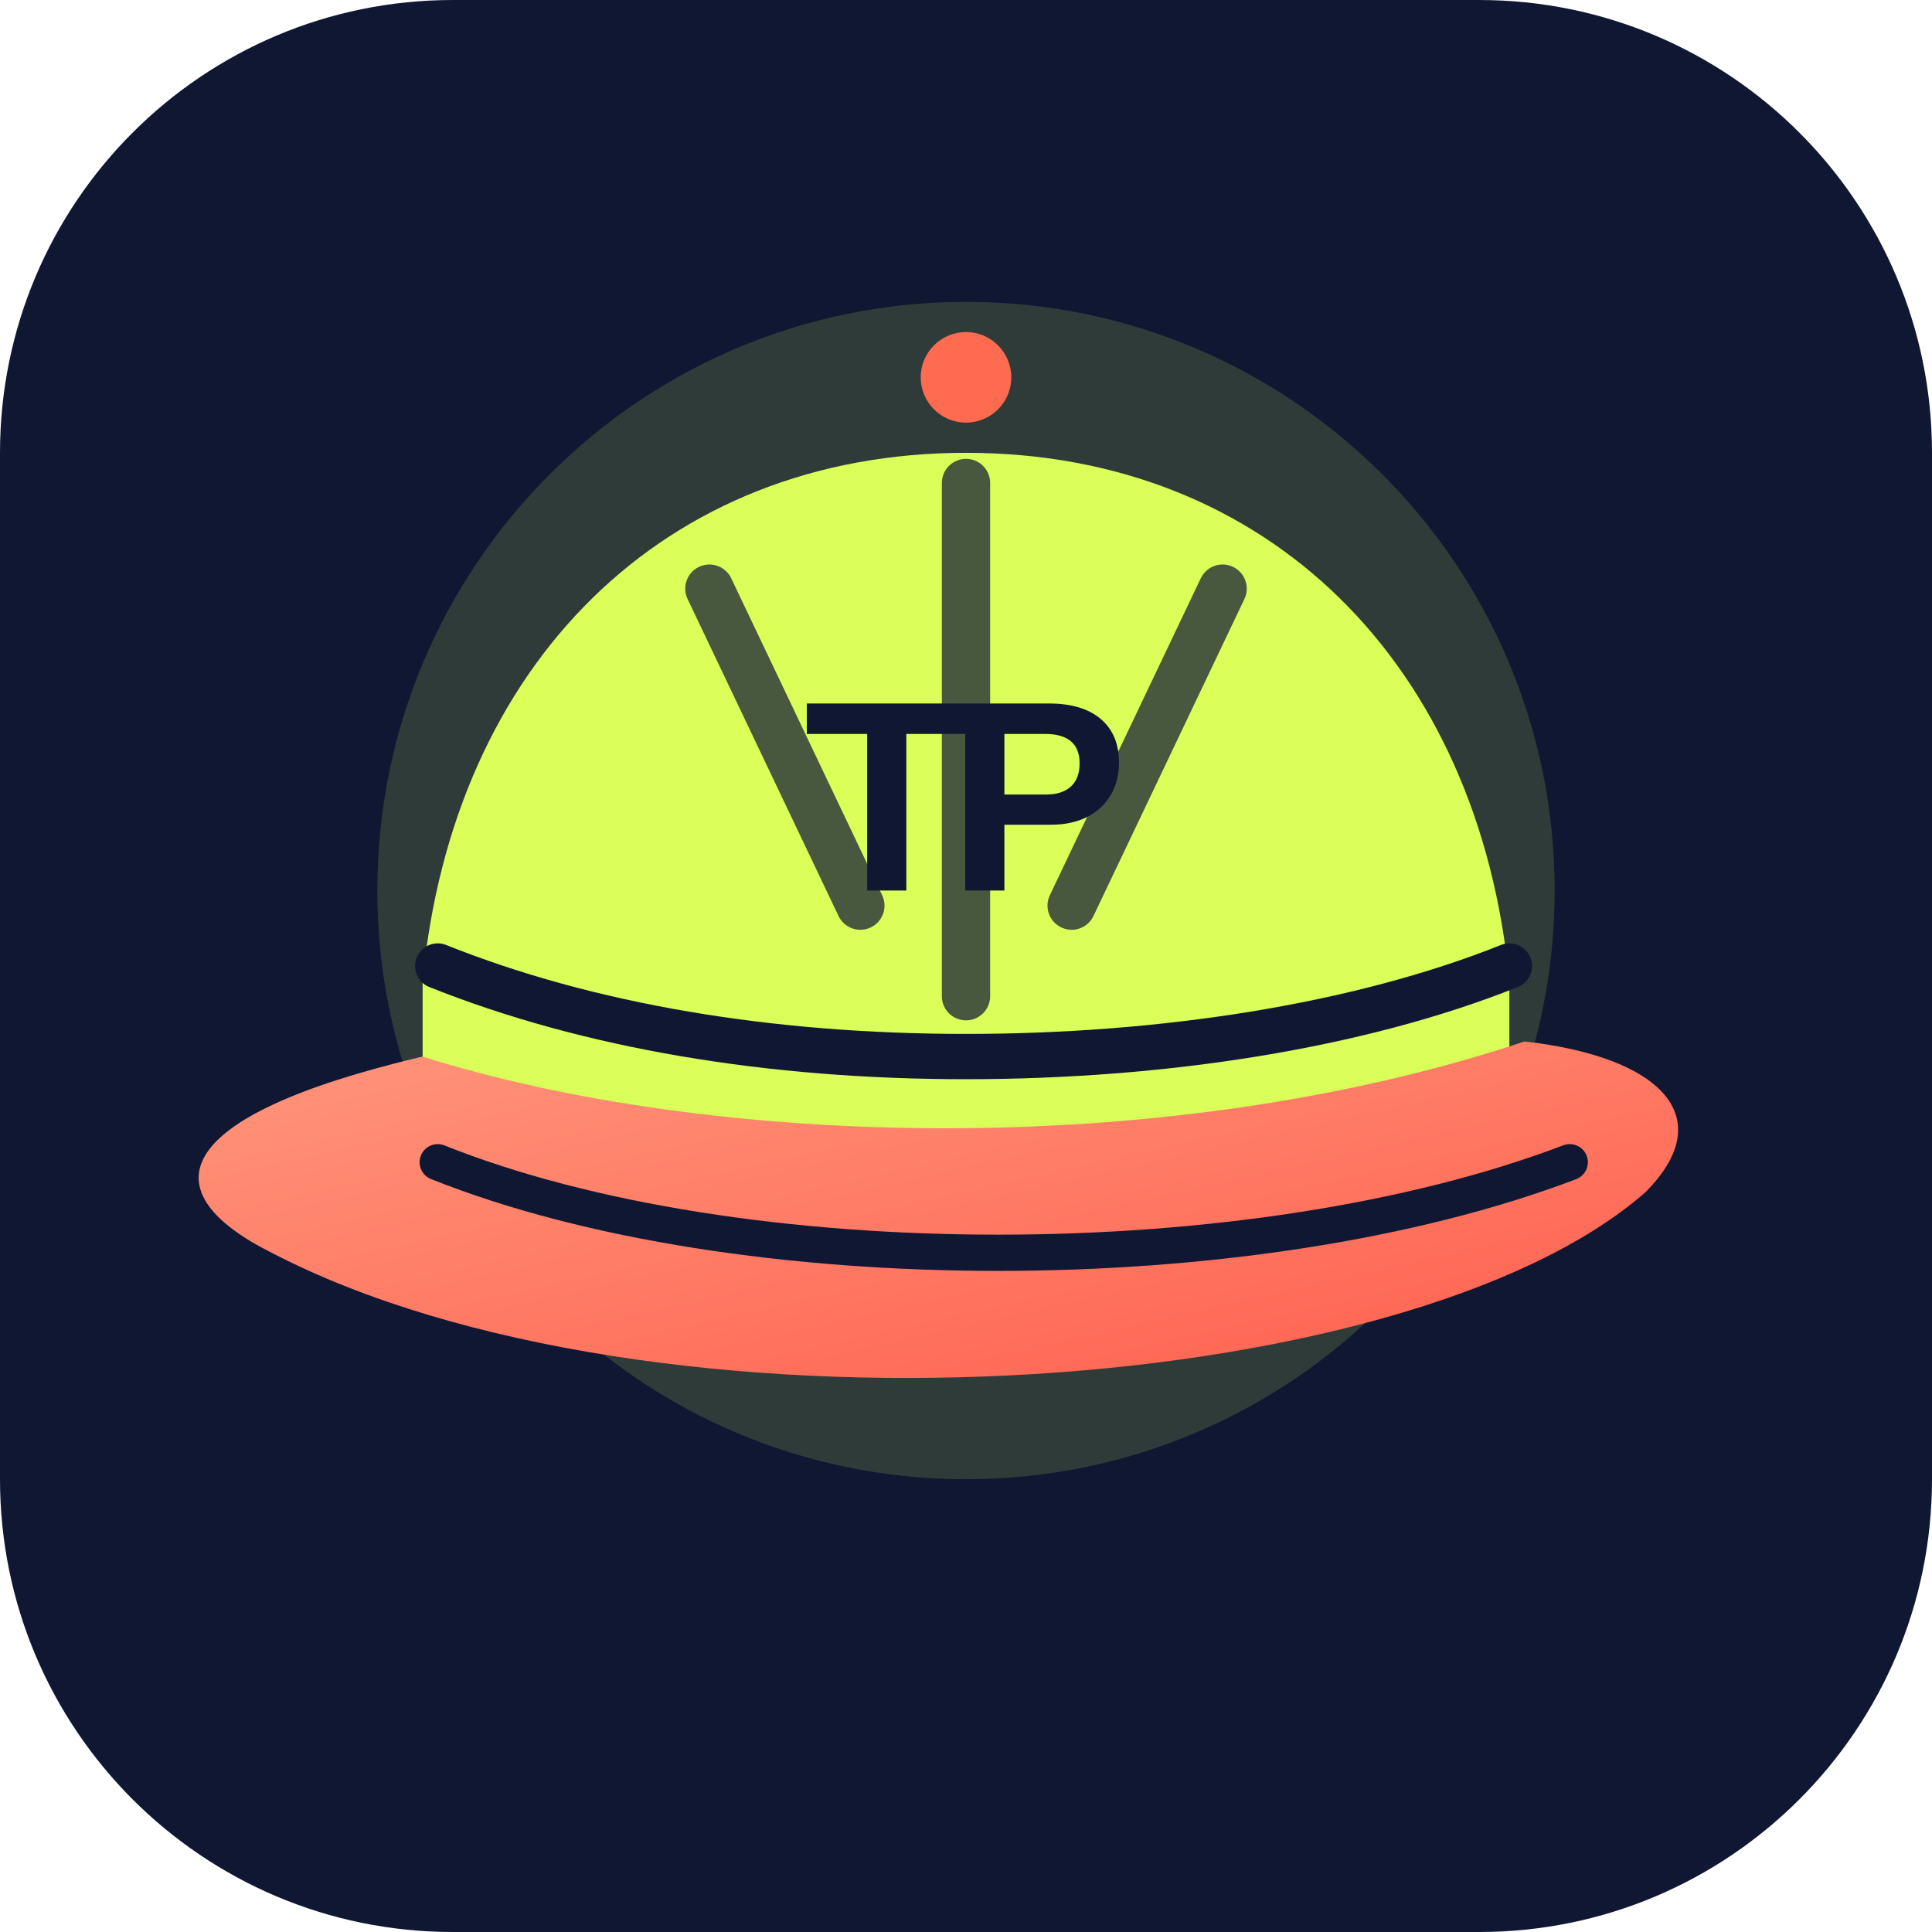
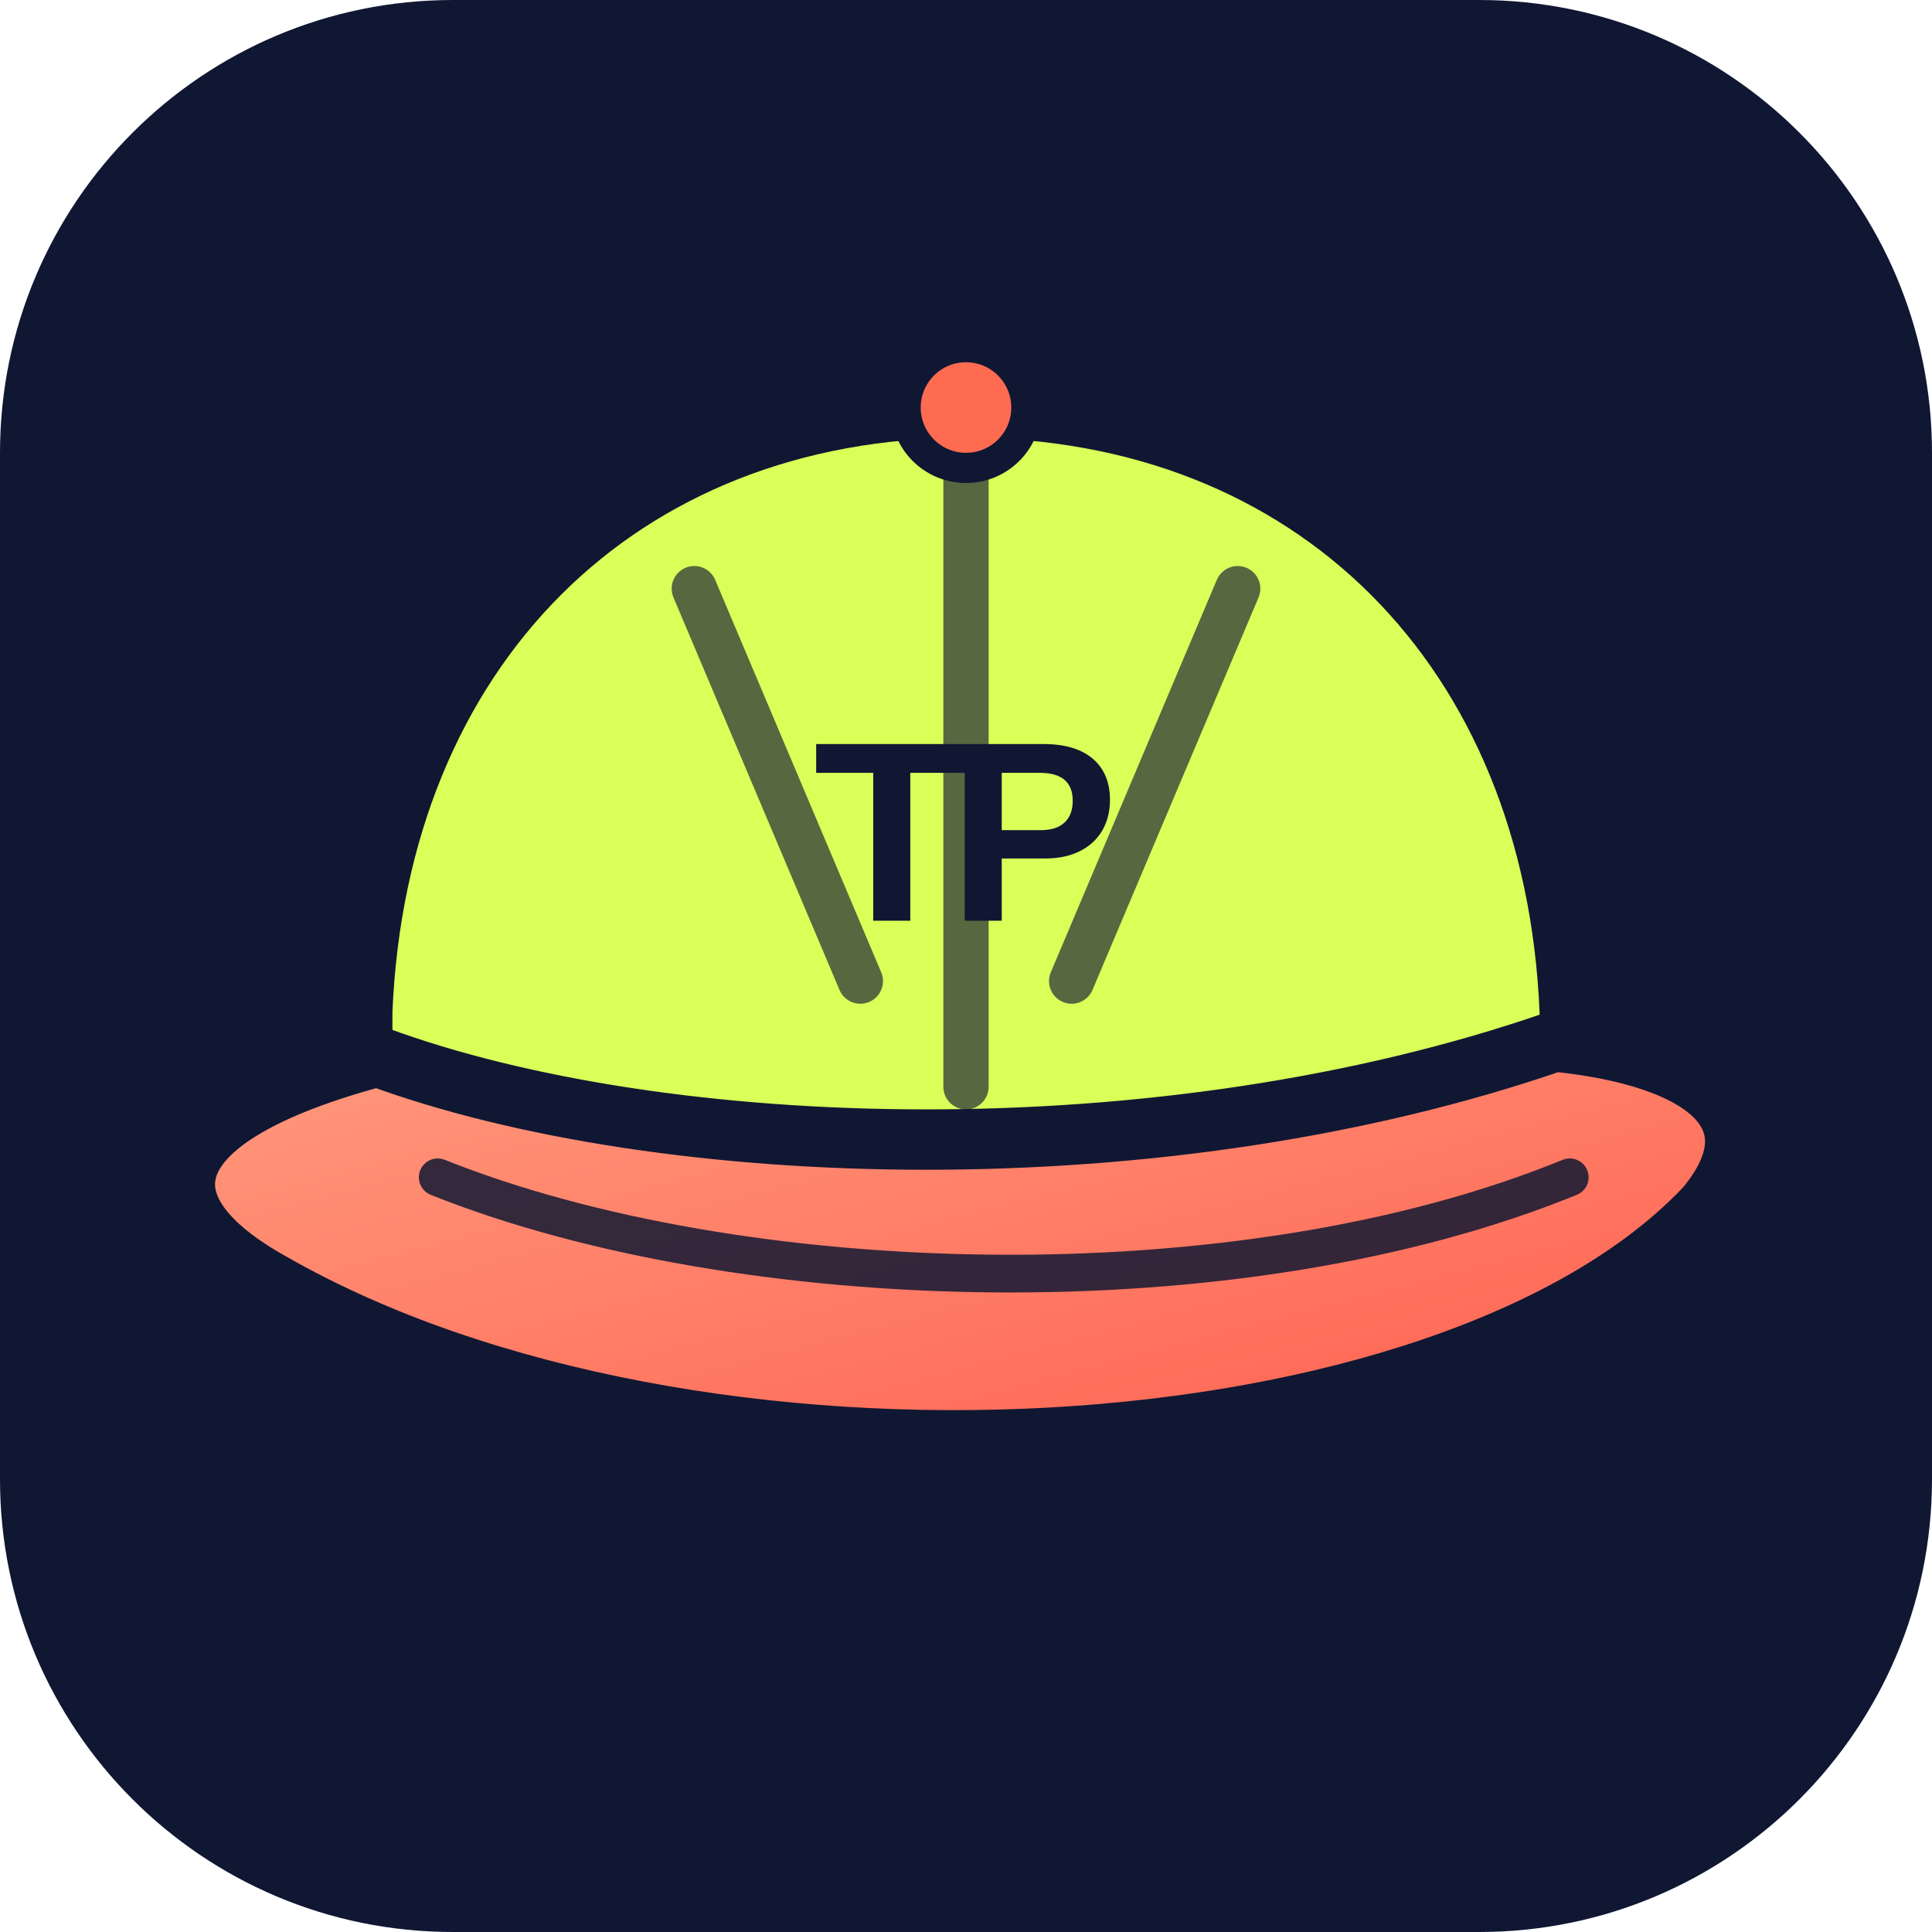
<svg xmlns="http://www.w3.org/2000/svg" viewBox="0 0 128 128" role="img" aria-labelledby="title desc">
  <defs>
-     <linearGradient id="coral" x1="0" y1="0" x2="1" y2="1">
-       <stop offset="0" stop-color="#ff967b" />
-       <stop offset="1" stop-color="#ff5f4e" />
+     <linearGradient id="brim" x1="0" y1="0" x2="1" y2="1">
+       <stop offset="0" stop-color="#ff9a7d" />
+       <stop offset="1" stop-color="#ff604f" />
    </linearGradient>
  </defs>
  <rect width="128" height="128" rx="30" fill="#101733" />
-   <circle cx="64" cy="59" r="39" fill="#d9ff58" opacity=".16" />
-   <path d="M28 65c2-21 16-35 36-35s34 14 36 35v7c-21 6-50 7-72 0Z" fill="#d9ff58" />
-   <path d="M29 64c10 4 22 6 35 6s26-2 36-6" fill="none" stroke="#101733" stroke-width="3" stroke-linecap="round" />
-   <path d="M64 32v34M47 39l10 21M81 39 71 60" fill="none" stroke="#101733" stroke-width="3.2" stroke-linecap="round" opacity=".72" />
-   <text x="64" y="59" text-anchor="middle" font-family="Arial, sans-serif" font-size="18" font-weight="700" letter-spacing="-1.5" fill="#101733">TP</text>
-   <path d="M28 70c19 6 49 7 73-1 9 1 13 5 8 10-16 14-66 17-91 4-8-4-7-9 10-13Z" fill="url(#coral)" />
-   <path d="M29 77c20 8 54 8 75 0" fill="none" stroke="#101733" stroke-width="2.4" stroke-linecap="round" />
-   <circle cx="64" cy="25" r="3" fill="#ff6b51" />
+   <path d="M24 67c1-24 17-40 40-40s39 16 40 40v9c-22 7-57 7-80 0Z" fill="#d9ff58" stroke="#101733" stroke-width="4" stroke-linejoin="round" />
+   <path d="M64 30v42M46 39l11 26M82 39 71 65" fill="none" stroke="#101733" stroke-width="3" stroke-linecap="round" opacity=".65" />
+   <circle cx="64" cy="27" r="4" fill="#ff6b51" stroke="#101733" stroke-width="2" />
+   <text x="64" y="61" text-anchor="middle" font-family="Arial, sans-serif" font-size="17" font-weight="700" letter-spacing="-1.5" fill="#101733">TP</text>
+   <path d="M25 70c19 7 52 8 78-1 10 1 15 5 10 11-17 18-67 21-95 5-9-5-8-11 7-15Z" fill="url(#brim)" stroke="#101733" stroke-width="4" stroke-linejoin="round" />
+   <path d="M29 78c20 8 53 9 75 0" fill="none" stroke="#101733" stroke-width="2.5" stroke-linecap="round" opacity=".85" />
</svg>
